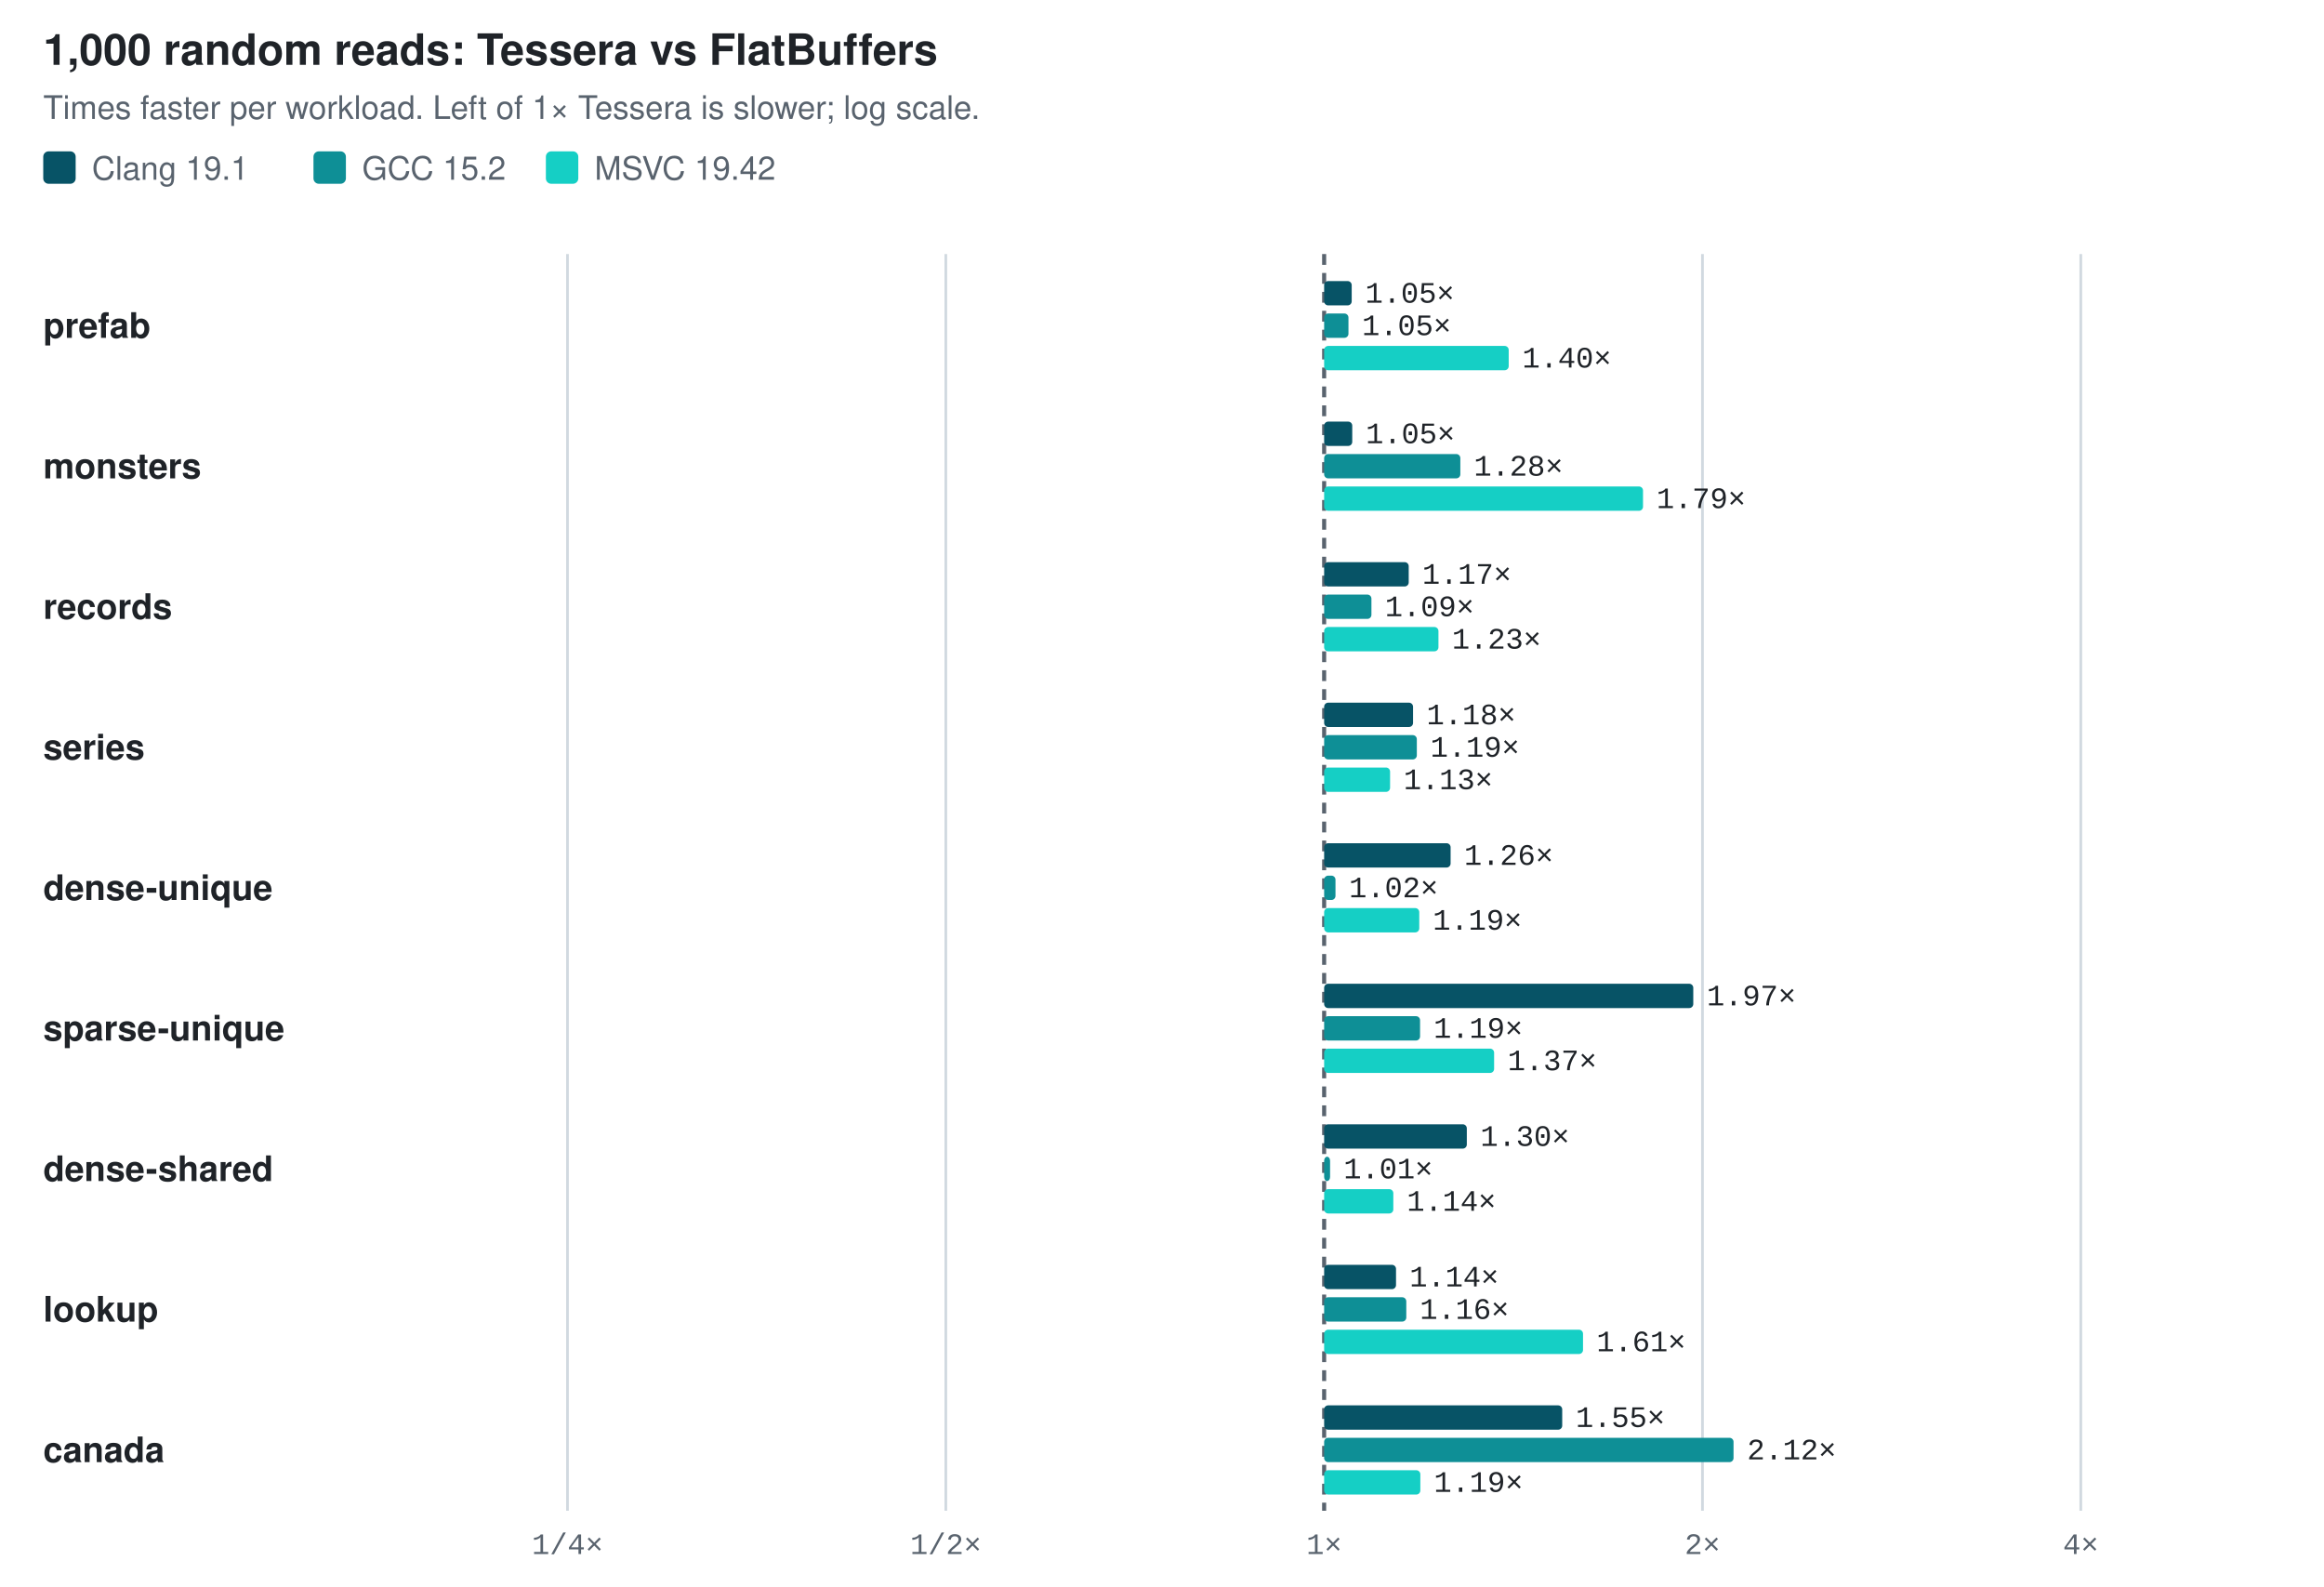
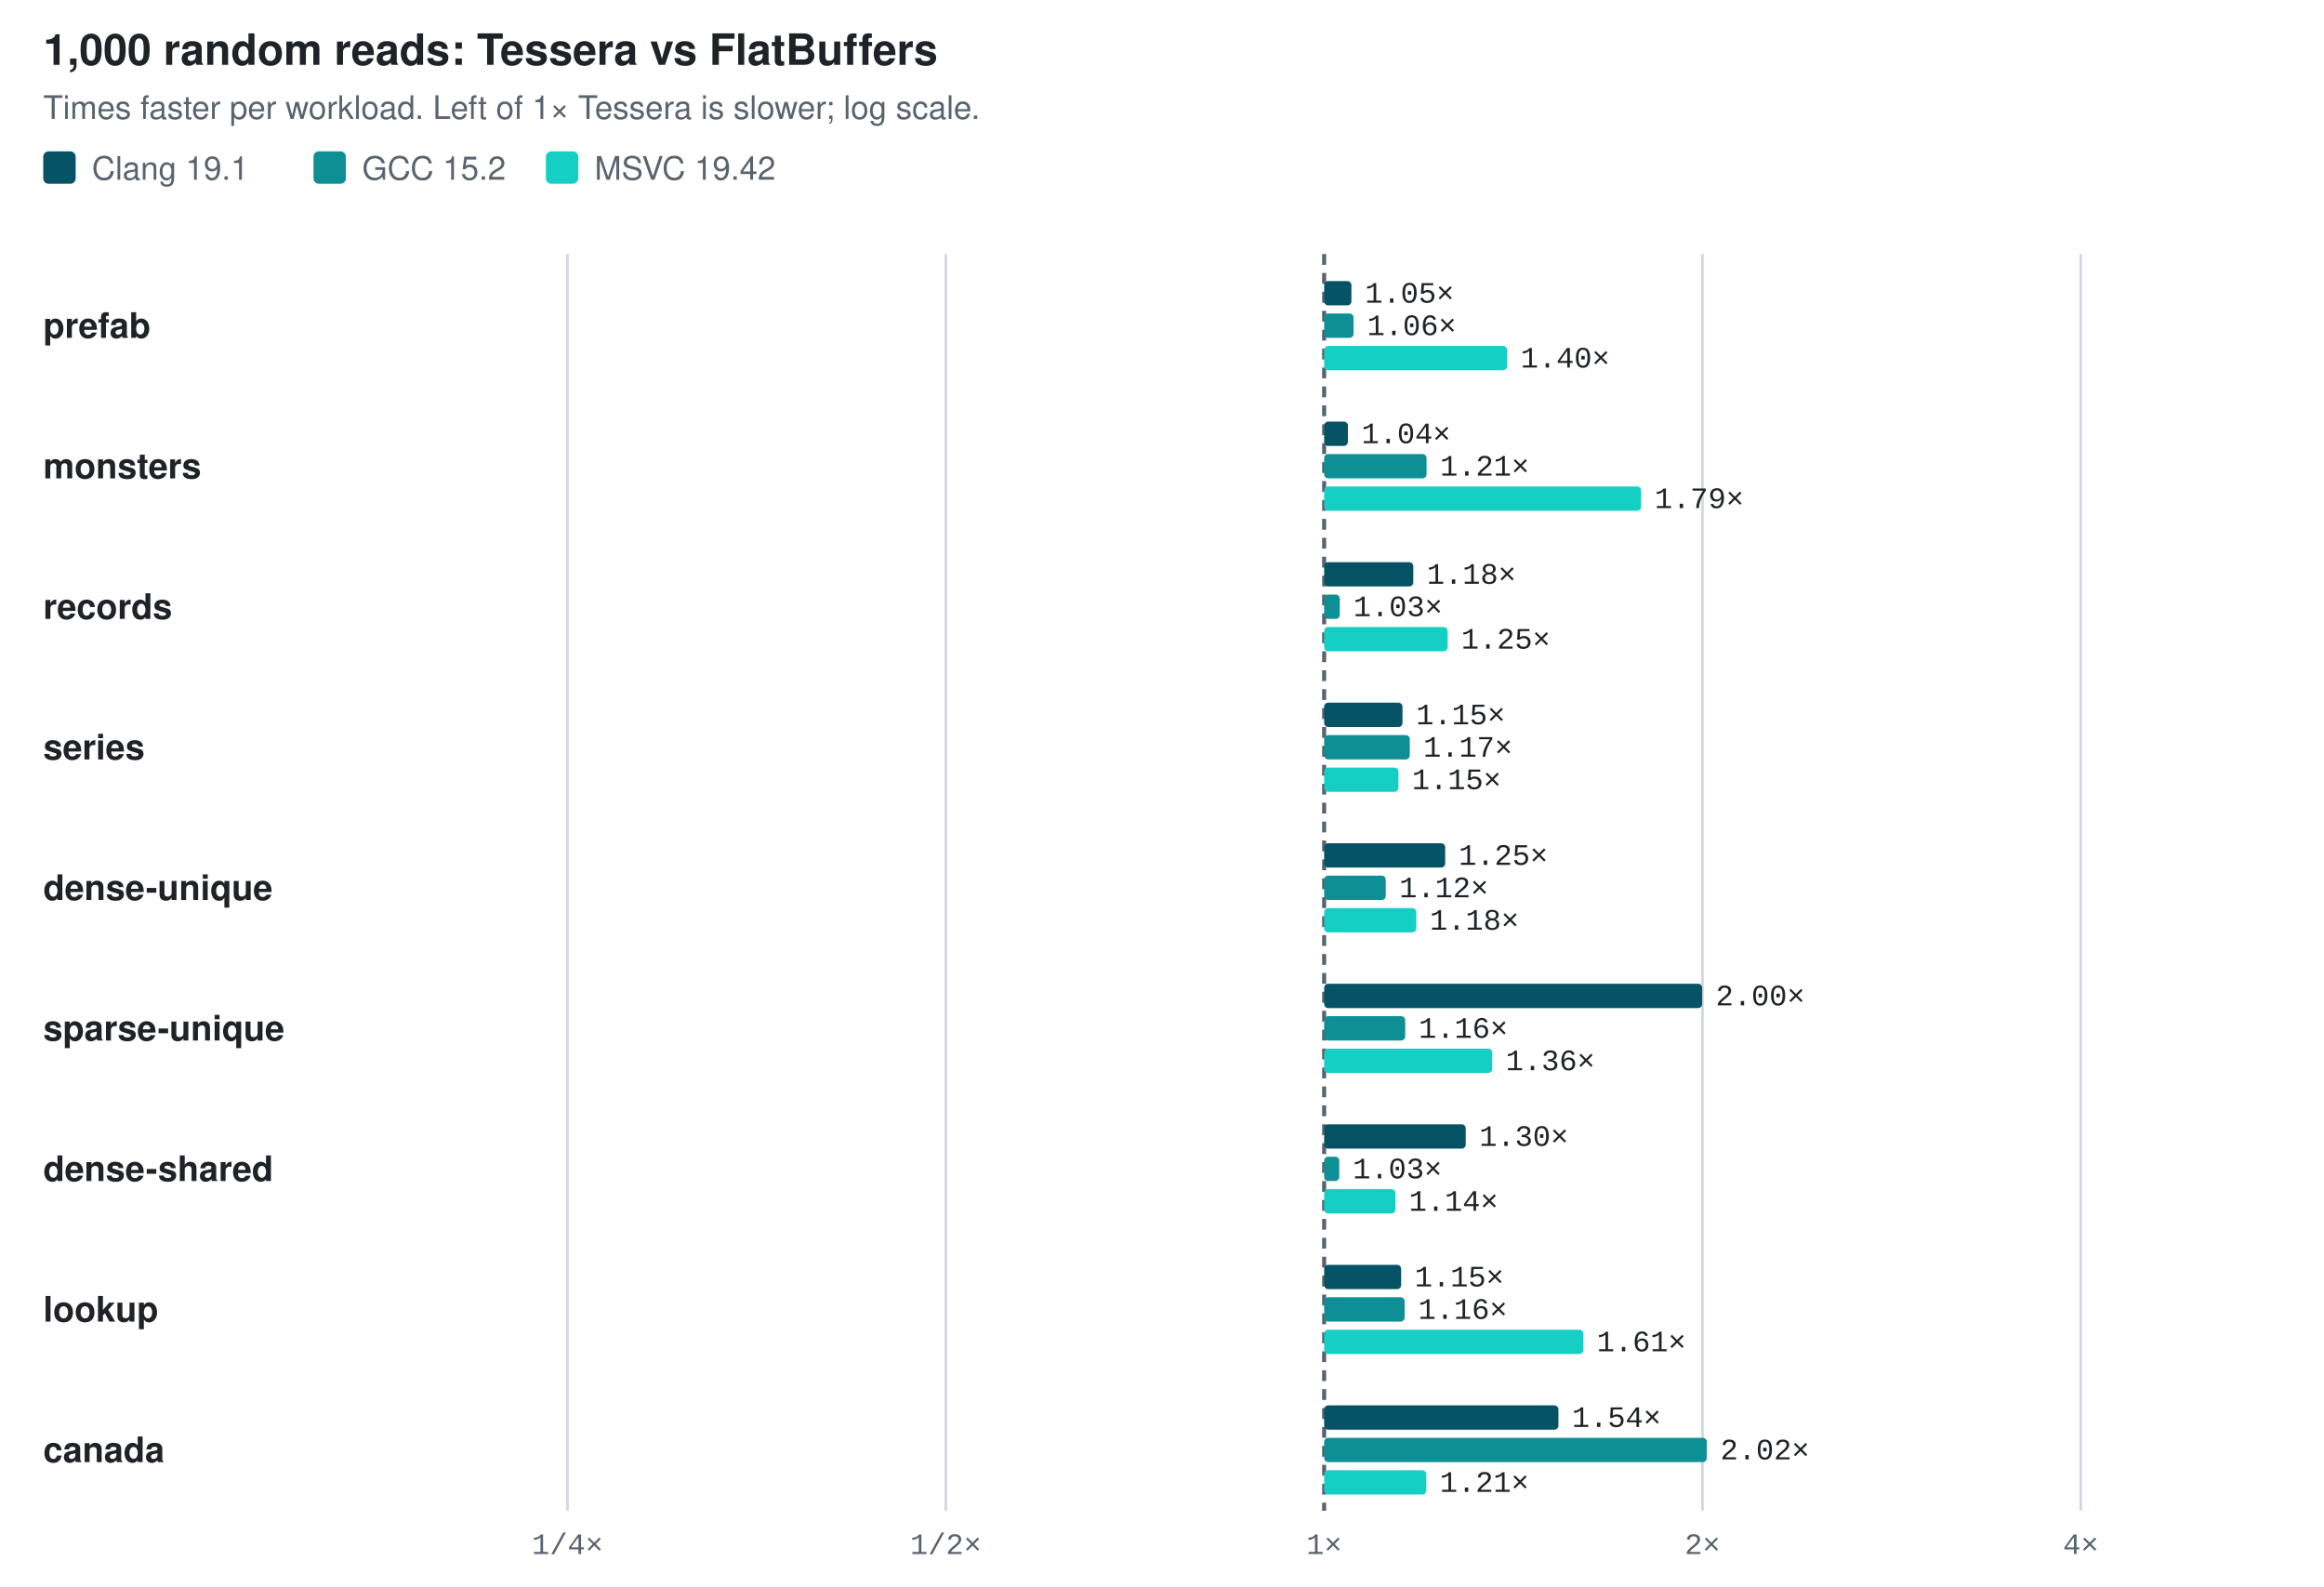
<svg xmlns="http://www.w3.org/2000/svg" width="860" height="587" viewBox="0 0 860 587" font-family="-apple-system, BlinkMacSystemFont, 'Segoe UI', Helvetica, Arial, sans-serif">
  <text x="16" y="24" fill="#1f2328" font-size="16" text-anchor="start" font-weight="600">1,000 random reads: Tessera vs FlatBuffers</text>
  <text x="16" y="44" fill="#59636e" font-size="12" text-anchor="start">Times faster per workload. Left of 1× Tessera is slower; log scale.</text>
  <rect x="16" y="56" width="12" height="12" rx="2" fill="#075366" />
  <text x="34" y="66.5" fill="#59636e" font-size="12" text-anchor="start">Clang 19.1</text>
  <rect x="116" y="56" width="12" height="12" rx="2" fill="#0e8f96" />
  <text x="134" y="66.5" fill="#59636e" font-size="12" text-anchor="start">GCC 15.2</text>
  <rect x="202" y="56" width="12" height="12" rx="2" fill="#15cfc5" />
  <text x="220" y="66.5" fill="#59636e" font-size="12" text-anchor="start">MSVC 19.42</text>
  <line x1="210" y1="94" x2="210" y2="559" stroke="#d1d9e0" stroke-width="1" />
  <text x="210" y="575" fill="#59636e" font-size="11" text-anchor="middle" font-family="ui-monospace, SFMono-Regular, Consolas, 'Liberation Mono', monospace">1/4×</text>
  <line x1="350" y1="94" x2="350" y2="559" stroke="#d1d9e0" stroke-width="1" />
  <text x="350" y="575" fill="#59636e" font-size="11" text-anchor="middle" font-family="ui-monospace, SFMono-Regular, Consolas, 'Liberation Mono', monospace">1/2×</text>
  <line x1="490" y1="94" x2="490" y2="559" stroke="#59636e" stroke-width="1.5" stroke-dasharray="4 3" />
  <text x="490" y="575" fill="#59636e" font-size="11" text-anchor="middle" font-family="ui-monospace, SFMono-Regular, Consolas, 'Liberation Mono', monospace">1×</text>
  <line x1="630" y1="94" x2="630" y2="559" stroke="#d1d9e0" stroke-width="1" />
  <text x="630" y="575" fill="#59636e" font-size="11" text-anchor="middle" font-family="ui-monospace, SFMono-Regular, Consolas, 'Liberation Mono', monospace">2×</text>
  <line x1="770" y1="94" x2="770" y2="559" stroke="#d1d9e0" stroke-width="1" />
  <text x="770" y="575" fill="#59636e" font-size="11" text-anchor="middle" font-family="ui-monospace, SFMono-Regular, Consolas, 'Liberation Mono', monospace">4×</text>
  <text x="16" y="125" fill="#1f2328" font-size="13" text-anchor="start" font-weight="600">prefab</text>
-   <rect x="490" y="104" width="10.2" height="9" rx="1.5" fill="#075366" />
-   <text x="505.2" y="112" fill="#1f2328" font-size="11" text-anchor="start" font-family="ui-monospace, SFMono-Regular, Consolas, 'Liberation Mono', monospace">1.05×</text>
-   <rect x="490" y="116" width="9" height="9" rx="1.5" fill="#0e8f96" />
-   <text x="504" y="124" fill="#1f2328" font-size="11" text-anchor="start" font-family="ui-monospace, SFMono-Regular, Consolas, 'Liberation Mono', monospace">1.05×</text>
-   <rect x="490" y="128" width="68.3" height="9" rx="1.5" fill="#15cfc5" />
-   <text x="563.3" y="136" fill="#1f2328" font-size="11" text-anchor="start" font-family="ui-monospace, SFMono-Regular, Consolas, 'Liberation Mono', monospace">1.40×</text>
+   <rect x="490" y="104" width="10.1" height="9" rx="1.5" fill="#075366" />
+   <text x="505.1" y="112" fill="#1f2328" font-size="11" text-anchor="start" font-family="ui-monospace, SFMono-Regular, Consolas, 'Liberation Mono', monospace">1.05×</text>
+   <rect x="490" y="116" width="10.9" height="9" rx="1.5" fill="#0e8f96" />
+   <text x="505.9" y="124" fill="#1f2328" font-size="11" text-anchor="start" font-family="ui-monospace, SFMono-Regular, Consolas, 'Liberation Mono', monospace">1.06×</text>
+   <rect x="490" y="128" width="67.7" height="9" rx="1.5" fill="#15cfc5" />
+   <text x="562.7" y="136" fill="#1f2328" font-size="11" text-anchor="start" font-family="ui-monospace, SFMono-Regular, Consolas, 'Liberation Mono', monospace">1.40×</text>
  <text x="16" y="177" fill="#1f2328" font-size="13" text-anchor="start" font-weight="600">monsters</text>
-   <rect x="490" y="156" width="10.4" height="9" rx="1.5" fill="#075366" />
-   <text x="505.4" y="164" fill="#1f2328" font-size="11" text-anchor="start" font-family="ui-monospace, SFMono-Regular, Consolas, 'Liberation Mono', monospace">1.05×</text>
-   <rect x="490" y="168" width="50.4" height="9" rx="1.5" fill="#0e8f96" />
-   <text x="545.4" y="176" fill="#1f2328" font-size="11" text-anchor="start" font-family="ui-monospace, SFMono-Regular, Consolas, 'Liberation Mono', monospace">1.28×</text>
-   <rect x="490" y="180" width="118" height="9" rx="1.5" fill="#15cfc5" />
-   <text x="613" y="188" fill="#1f2328" font-size="11" text-anchor="start" font-family="ui-monospace, SFMono-Regular, Consolas, 'Liberation Mono', monospace">1.79×</text>
+   <rect x="490" y="156" width="8.8" height="9" rx="1.5" fill="#075366" />
+   <text x="503.8" y="164" fill="#1f2328" font-size="11" text-anchor="start" font-family="ui-monospace, SFMono-Regular, Consolas, 'Liberation Mono', monospace">1.04×</text>
+   <rect x="490" y="168" width="37.9" height="9" rx="1.5" fill="#0e8f96" />
+   <text x="532.9" y="176" fill="#1f2328" font-size="11" text-anchor="start" font-family="ui-monospace, SFMono-Regular, Consolas, 'Liberation Mono', monospace">1.21×</text>
+   <rect x="490" y="180" width="117.3" height="9" rx="1.5" fill="#15cfc5" />
+   <text x="612.3" y="188" fill="#1f2328" font-size="11" text-anchor="start" font-family="ui-monospace, SFMono-Regular, Consolas, 'Liberation Mono', monospace">1.79×</text>
  <text x="16" y="229" fill="#1f2328" font-size="13" text-anchor="start" font-weight="600">records</text>
-   <rect x="490" y="208" width="31.3" height="9" rx="1.5" fill="#075366" />
-   <text x="526.3" y="216" fill="#1f2328" font-size="11" text-anchor="start" font-family="ui-monospace, SFMono-Regular, Consolas, 'Liberation Mono', monospace">1.17×</text>
-   <rect x="490" y="220" width="17.5" height="9" rx="1.5" fill="#0e8f96" />
-   <text x="512.5" y="228" fill="#1f2328" font-size="11" text-anchor="start" font-family="ui-monospace, SFMono-Regular, Consolas, 'Liberation Mono', monospace">1.09×</text>
-   <rect x="490" y="232" width="42.3" height="9" rx="1.5" fill="#15cfc5" />
-   <text x="537.3" y="240" fill="#1f2328" font-size="11" text-anchor="start" font-family="ui-monospace, SFMono-Regular, Consolas, 'Liberation Mono', monospace">1.23×</text>
+   <rect x="490" y="208" width="33" height="9" rx="1.5" fill="#075366" />
+   <text x="528" y="216" fill="#1f2328" font-size="11" text-anchor="start" font-family="ui-monospace, SFMono-Regular, Consolas, 'Liberation Mono', monospace">1.18×</text>
+   <rect x="490" y="220" width="5.8" height="9" rx="1.5" fill="#0e8f96" />
+   <text x="500.8" y="228" fill="#1f2328" font-size="11" text-anchor="start" font-family="ui-monospace, SFMono-Regular, Consolas, 'Liberation Mono', monospace">1.03×</text>
+   <rect x="490" y="232" width="45.7" height="9" rx="1.5" fill="#15cfc5" />
+   <text x="540.7" y="240" fill="#1f2328" font-size="11" text-anchor="start" font-family="ui-monospace, SFMono-Regular, Consolas, 'Liberation Mono', monospace">1.25×</text>
  <text x="16" y="281" fill="#1f2328" font-size="13" text-anchor="start" font-weight="600">series</text>
-   <rect x="490" y="260" width="32.9" height="9" rx="1.5" fill="#075366" />
-   <text x="527.9" y="268" fill="#1f2328" font-size="11" text-anchor="start" font-family="ui-monospace, SFMono-Regular, Consolas, 'Liberation Mono', monospace">1.18×</text>
-   <rect x="490" y="272" width="34.3" height="9" rx="1.5" fill="#0e8f96" />
-   <text x="529.3" y="280" fill="#1f2328" font-size="11" text-anchor="start" font-family="ui-monospace, SFMono-Regular, Consolas, 'Liberation Mono', monospace">1.19×</text>
-   <rect x="490" y="284" width="24.4" height="9" rx="1.5" fill="#15cfc5" />
-   <text x="519.4" y="292" fill="#1f2328" font-size="11" text-anchor="start" font-family="ui-monospace, SFMono-Regular, Consolas, 'Liberation Mono', monospace">1.13×</text>
+   <rect x="490" y="260" width="29" height="9" rx="1.5" fill="#075366" />
+   <text x="524" y="268" fill="#1f2328" font-size="11" text-anchor="start" font-family="ui-monospace, SFMono-Regular, Consolas, 'Liberation Mono', monospace">1.15×</text>
+   <rect x="490" y="272" width="31.7" height="9" rx="1.5" fill="#0e8f96" />
+   <text x="526.7" y="280" fill="#1f2328" font-size="11" text-anchor="start" font-family="ui-monospace, SFMono-Regular, Consolas, 'Liberation Mono', monospace">1.17×</text>
+   <rect x="490" y="284" width="27.5" height="9" rx="1.5" fill="#15cfc5" />
+   <text x="522.5" y="292" fill="#1f2328" font-size="11" text-anchor="start" font-family="ui-monospace, SFMono-Regular, Consolas, 'Liberation Mono', monospace">1.15×</text>
  <text x="16" y="333" fill="#1f2328" font-size="13" text-anchor="start" font-weight="600">dense-unique</text>
-   <rect x="490" y="312" width="46.8" height="9" rx="1.5" fill="#075366" />
-   <text x="541.8" y="320" fill="#1f2328" font-size="11" text-anchor="start" font-family="ui-monospace, SFMono-Regular, Consolas, 'Liberation Mono', monospace">1.26×</text>
-   <rect x="490" y="324" width="4.2" height="9" rx="1.5" fill="#0e8f96" />
-   <text x="499.2" y="332" fill="#1f2328" font-size="11" text-anchor="start" font-family="ui-monospace, SFMono-Regular, Consolas, 'Liberation Mono', monospace">1.02×</text>
-   <rect x="490" y="336" width="35.2" height="9" rx="1.5" fill="#15cfc5" />
-   <text x="530.2" y="344" fill="#1f2328" font-size="11" text-anchor="start" font-family="ui-monospace, SFMono-Regular, Consolas, 'Liberation Mono', monospace">1.19×</text>
+   <rect x="490" y="312" width="44.8" height="9" rx="1.5" fill="#075366" />
+   <text x="539.8" y="320" fill="#1f2328" font-size="11" text-anchor="start" font-family="ui-monospace, SFMono-Regular, Consolas, 'Liberation Mono', monospace">1.25×</text>
+   <rect x="490" y="324" width="22.8" height="9" rx="1.5" fill="#0e8f96" />
+   <text x="517.8" y="332" fill="#1f2328" font-size="11" text-anchor="start" font-family="ui-monospace, SFMono-Regular, Consolas, 'Liberation Mono', monospace">1.12×</text>
+   <rect x="490" y="336" width="34.1" height="9" rx="1.5" fill="#15cfc5" />
+   <text x="529.1" y="344" fill="#1f2328" font-size="11" text-anchor="start" font-family="ui-monospace, SFMono-Regular, Consolas, 'Liberation Mono', monospace">1.18×</text>
  <text x="16" y="385" fill="#1f2328" font-size="13" text-anchor="start" font-weight="600">sparse-unique</text>
-   <rect x="490" y="364" width="136.6" height="9" rx="1.5" fill="#075366" />
-   <text x="631.6" y="372" fill="#1f2328" font-size="11" text-anchor="start" font-family="ui-monospace, SFMono-Regular, Consolas, 'Liberation Mono', monospace">1.97×</text>
-   <rect x="490" y="376" width="35.5" height="9" rx="1.5" fill="#0e8f96" />
-   <text x="530.5" y="384" fill="#1f2328" font-size="11" text-anchor="start" font-family="ui-monospace, SFMono-Regular, Consolas, 'Liberation Mono', monospace">1.19×</text>
-   <rect x="490" y="388" width="62.9" height="9" rx="1.5" fill="#15cfc5" />
-   <text x="557.9" y="396" fill="#1f2328" font-size="11" text-anchor="start" font-family="ui-monospace, SFMono-Regular, Consolas, 'Liberation Mono', monospace">1.37×</text>
+   <rect x="490" y="364" width="139.9" height="9" rx="1.5" fill="#075366" />
+   <text x="634.9" y="372" fill="#1f2328" font-size="11" text-anchor="start" font-family="ui-monospace, SFMono-Regular, Consolas, 'Liberation Mono', monospace">2.00×</text>
+   <rect x="490" y="376" width="30" height="9" rx="1.5" fill="#0e8f96" />
+   <text x="525" y="384" fill="#1f2328" font-size="11" text-anchor="start" font-family="ui-monospace, SFMono-Regular, Consolas, 'Liberation Mono', monospace">1.16×</text>
+   <rect x="490" y="388" width="62.2" height="9" rx="1.5" fill="#15cfc5" />
+   <text x="557.2" y="396" fill="#1f2328" font-size="11" text-anchor="start" font-family="ui-monospace, SFMono-Regular, Consolas, 'Liberation Mono', monospace">1.36×</text>
  <text x="16" y="437" fill="#1f2328" font-size="13" text-anchor="start" font-weight="600">dense-shared</text>
-   <rect x="490" y="416" width="52.8" height="9" rx="1.5" fill="#075366" />
-   <text x="547.8" y="424" fill="#1f2328" font-size="11" text-anchor="start" font-family="ui-monospace, SFMono-Regular, Consolas, 'Liberation Mono', monospace">1.30×</text>
-   <rect x="490" y="428" width="2.2" height="9" rx="1.5" fill="#0e8f96" />
-   <text x="497.2" y="436" fill="#1f2328" font-size="11" text-anchor="start" font-family="ui-monospace, SFMono-Regular, Consolas, 'Liberation Mono', monospace">1.01×</text>
-   <rect x="490" y="440" width="25.6" height="9" rx="1.5" fill="#15cfc5" />
-   <text x="520.6" y="448" fill="#1f2328" font-size="11" text-anchor="start" font-family="ui-monospace, SFMono-Regular, Consolas, 'Liberation Mono', monospace">1.14×</text>
+   <rect x="490" y="416" width="52.4" height="9" rx="1.5" fill="#075366" />
+   <text x="547.4" y="424" fill="#1f2328" font-size="11" text-anchor="start" font-family="ui-monospace, SFMono-Regular, Consolas, 'Liberation Mono', monospace">1.30×</text>
+   <rect x="490" y="428" width="5.6" height="9" rx="1.5" fill="#0e8f96" />
+   <text x="500.6" y="436" fill="#1f2328" font-size="11" text-anchor="start" font-family="ui-monospace, SFMono-Regular, Consolas, 'Liberation Mono', monospace">1.03×</text>
+   <rect x="490" y="440" width="26.4" height="9" rx="1.5" fill="#15cfc5" />
+   <text x="521.4" y="448" fill="#1f2328" font-size="11" text-anchor="start" font-family="ui-monospace, SFMono-Regular, Consolas, 'Liberation Mono', monospace">1.14×</text>
  <text x="16" y="489" fill="#1f2328" font-size="13" text-anchor="start" font-weight="600">lookup</text>
-   <rect x="490" y="468" width="26.6" height="9" rx="1.5" fill="#075366" />
-   <text x="521.6" y="476" fill="#1f2328" font-size="11" text-anchor="start" font-family="ui-monospace, SFMono-Regular, Consolas, 'Liberation Mono', monospace">1.14×</text>
-   <rect x="490" y="480" width="30.4" height="9" rx="1.5" fill="#0e8f96" />
-   <text x="525.4" y="488" fill="#1f2328" font-size="11" text-anchor="start" font-family="ui-monospace, SFMono-Regular, Consolas, 'Liberation Mono', monospace">1.16×</text>
-   <rect x="490" y="492" width="95.8" height="9" rx="1.5" fill="#15cfc5" />
-   <text x="590.8" y="500" fill="#1f2328" font-size="11" text-anchor="start" font-family="ui-monospace, SFMono-Regular, Consolas, 'Liberation Mono', monospace">1.61×</text>
+   <rect x="490" y="468" width="28.5" height="9" rx="1.5" fill="#075366" />
+   <text x="523.5" y="476" fill="#1f2328" font-size="11" text-anchor="start" font-family="ui-monospace, SFMono-Regular, Consolas, 'Liberation Mono', monospace">1.15×</text>
+   <rect x="490" y="480" width="29.8" height="9" rx="1.5" fill="#0e8f96" />
+   <text x="524.8" y="488" fill="#1f2328" font-size="11" text-anchor="start" font-family="ui-monospace, SFMono-Regular, Consolas, 'Liberation Mono', monospace">1.16×</text>
+   <rect x="490" y="492" width="95.9" height="9" rx="1.5" fill="#15cfc5" />
+   <text x="590.9" y="500" fill="#1f2328" font-size="11" text-anchor="start" font-family="ui-monospace, SFMono-Regular, Consolas, 'Liberation Mono', monospace">1.61×</text>
  <text x="16" y="541" fill="#1f2328" font-size="13" text-anchor="start" font-weight="600">canada</text>
-   <rect x="490" y="520" width="88.1" height="9" rx="1.5" fill="#075366" />
-   <text x="583.1" y="528" fill="#1f2328" font-size="11" text-anchor="start" font-family="ui-monospace, SFMono-Regular, Consolas, 'Liberation Mono', monospace">1.55×</text>
-   <rect x="490" y="532" width="151.5" height="9" rx="1.5" fill="#0e8f96" />
-   <text x="646.5" y="540" fill="#1f2328" font-size="11" text-anchor="start" font-family="ui-monospace, SFMono-Regular, Consolas, 'Liberation Mono', monospace">2.12×</text>
-   <rect x="490" y="544" width="35.6" height="9" rx="1.5" fill="#15cfc5" />
-   <text x="530.6" y="552" fill="#1f2328" font-size="11" text-anchor="start" font-family="ui-monospace, SFMono-Regular, Consolas, 'Liberation Mono', monospace">1.19×</text>
+   <rect x="490" y="520" width="86.7" height="9" rx="1.5" fill="#075366" />
+   <text x="581.7" y="528" fill="#1f2328" font-size="11" text-anchor="start" font-family="ui-monospace, SFMono-Regular, Consolas, 'Liberation Mono', monospace">1.54×</text>
+   <rect x="490" y="532" width="141.6" height="9" rx="1.5" fill="#0e8f96" />
+   <text x="636.6" y="540" fill="#1f2328" font-size="11" text-anchor="start" font-family="ui-monospace, SFMono-Regular, Consolas, 'Liberation Mono', monospace">2.02×</text>
+   <rect x="490" y="544" width="37.8" height="9" rx="1.5" fill="#15cfc5" />
+   <text x="532.8" y="552" fill="#1f2328" font-size="11" text-anchor="start" font-family="ui-monospace, SFMono-Regular, Consolas, 'Liberation Mono', monospace">1.21×</text>
</svg>
